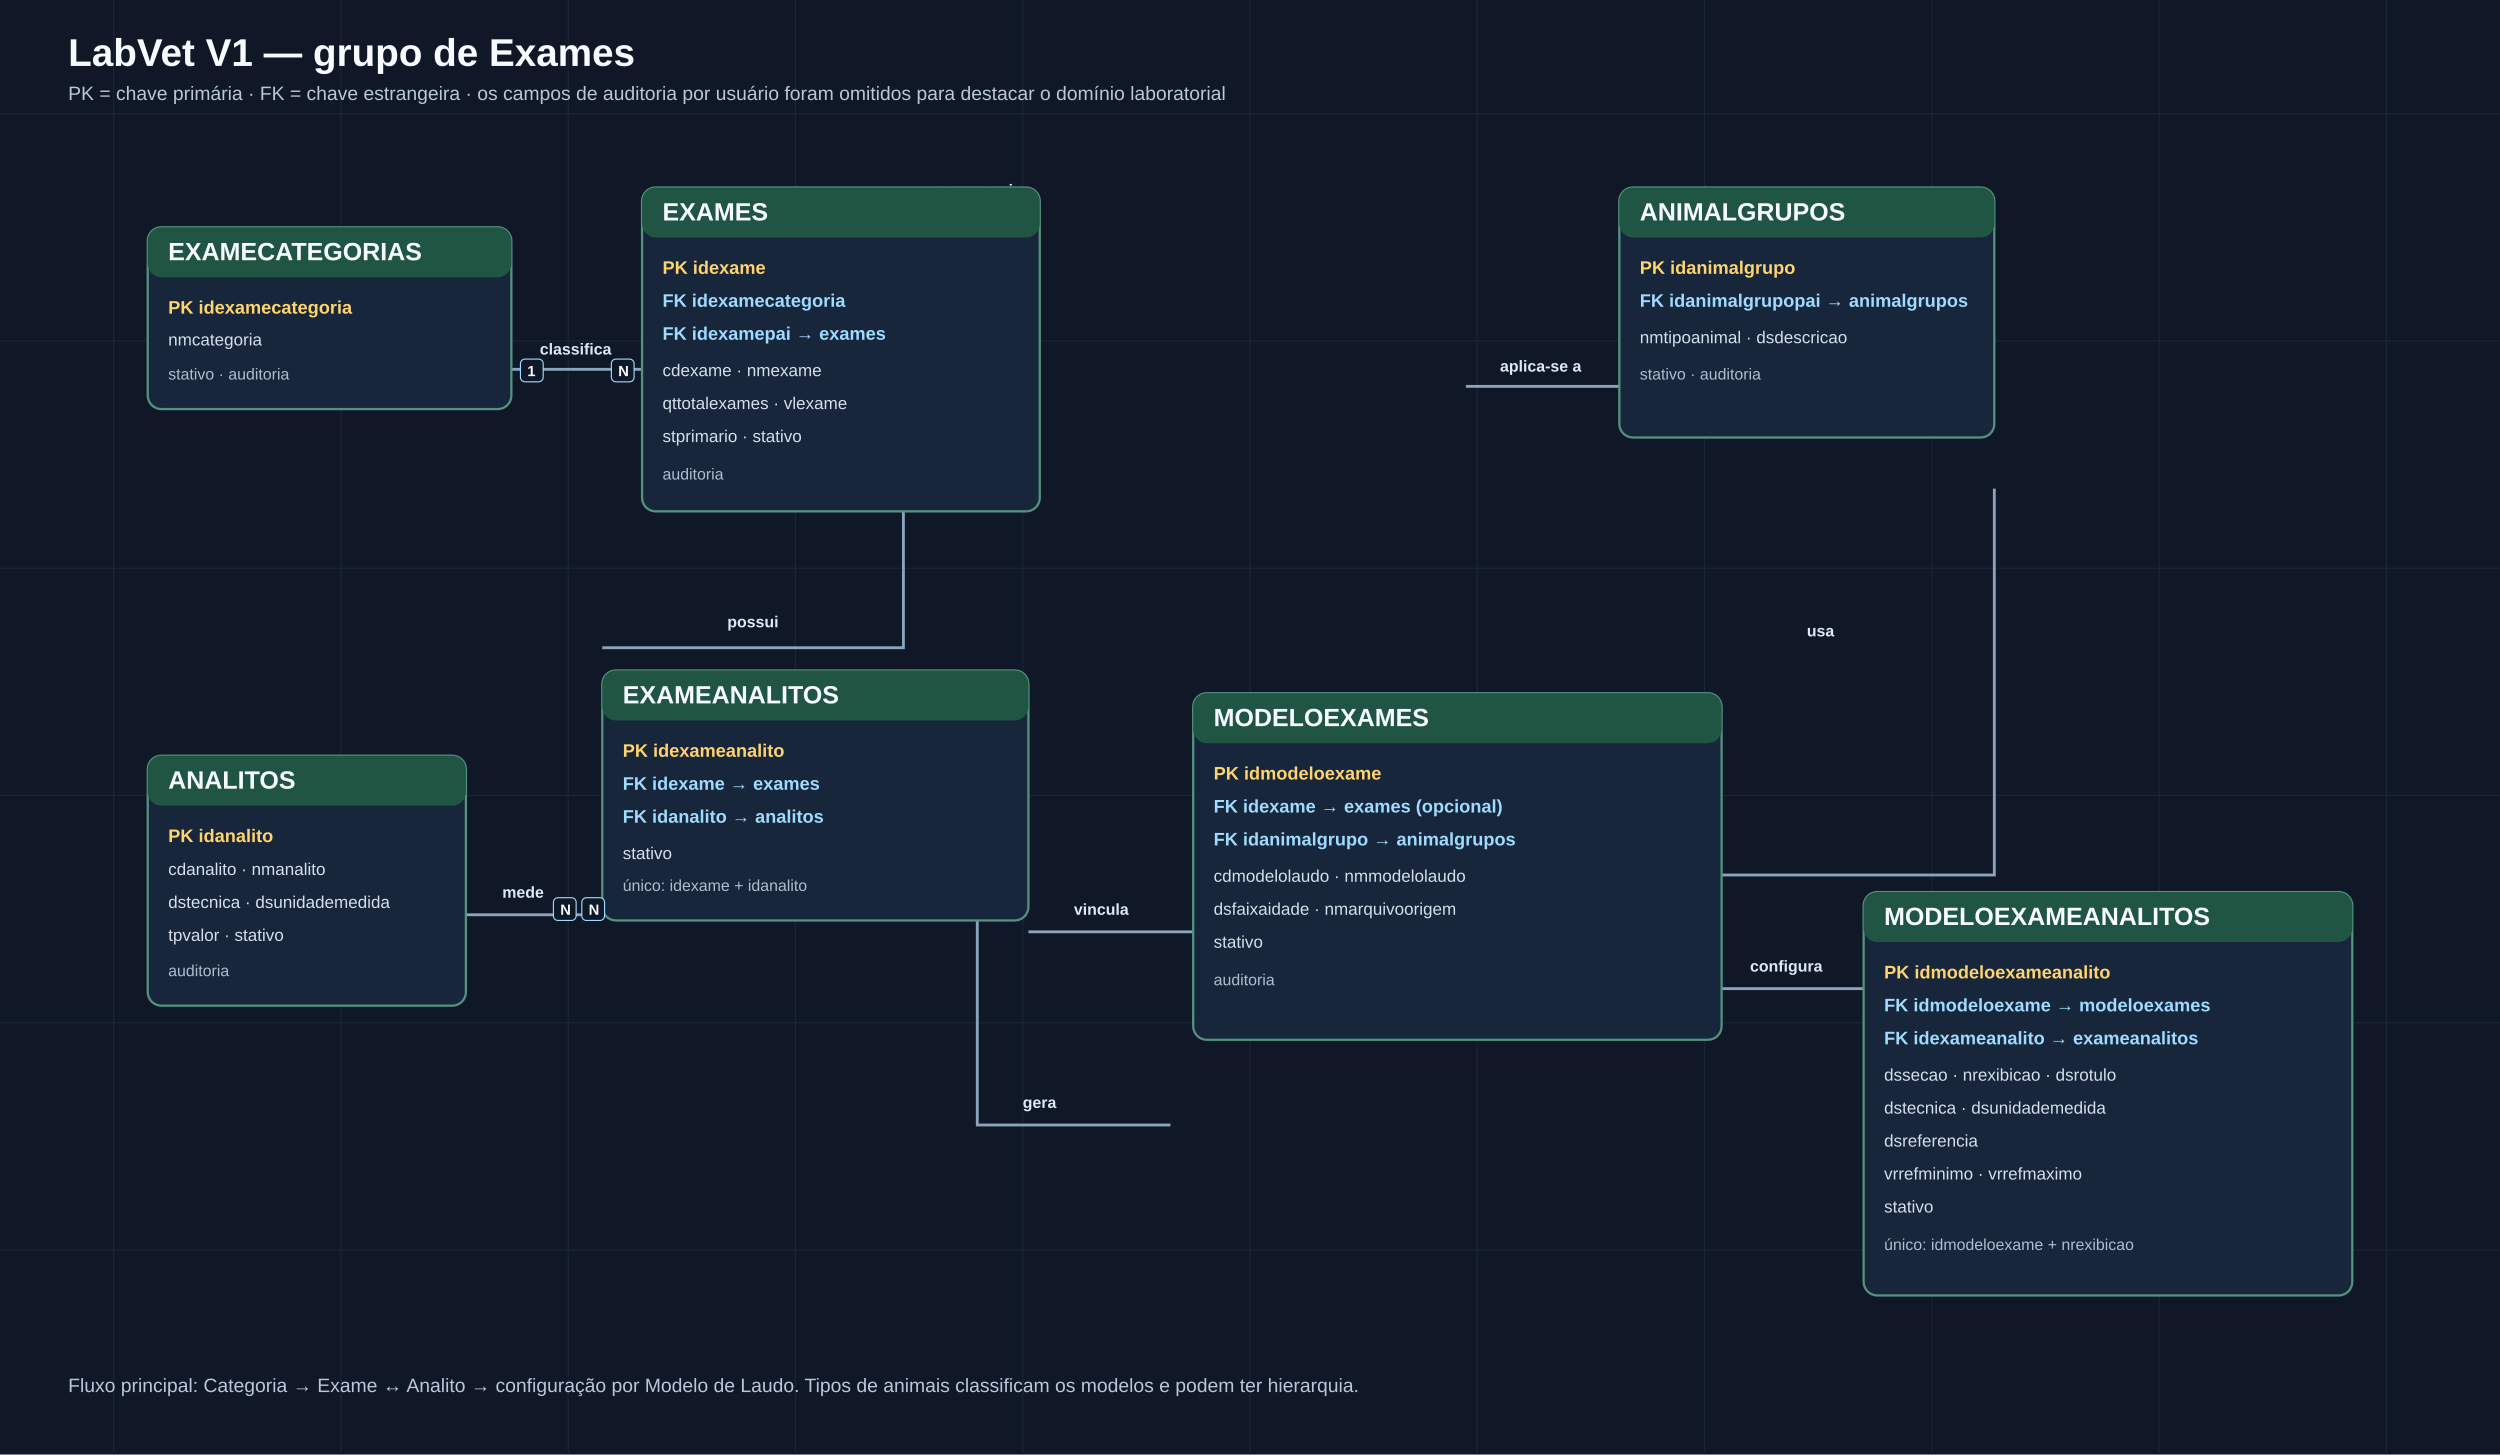
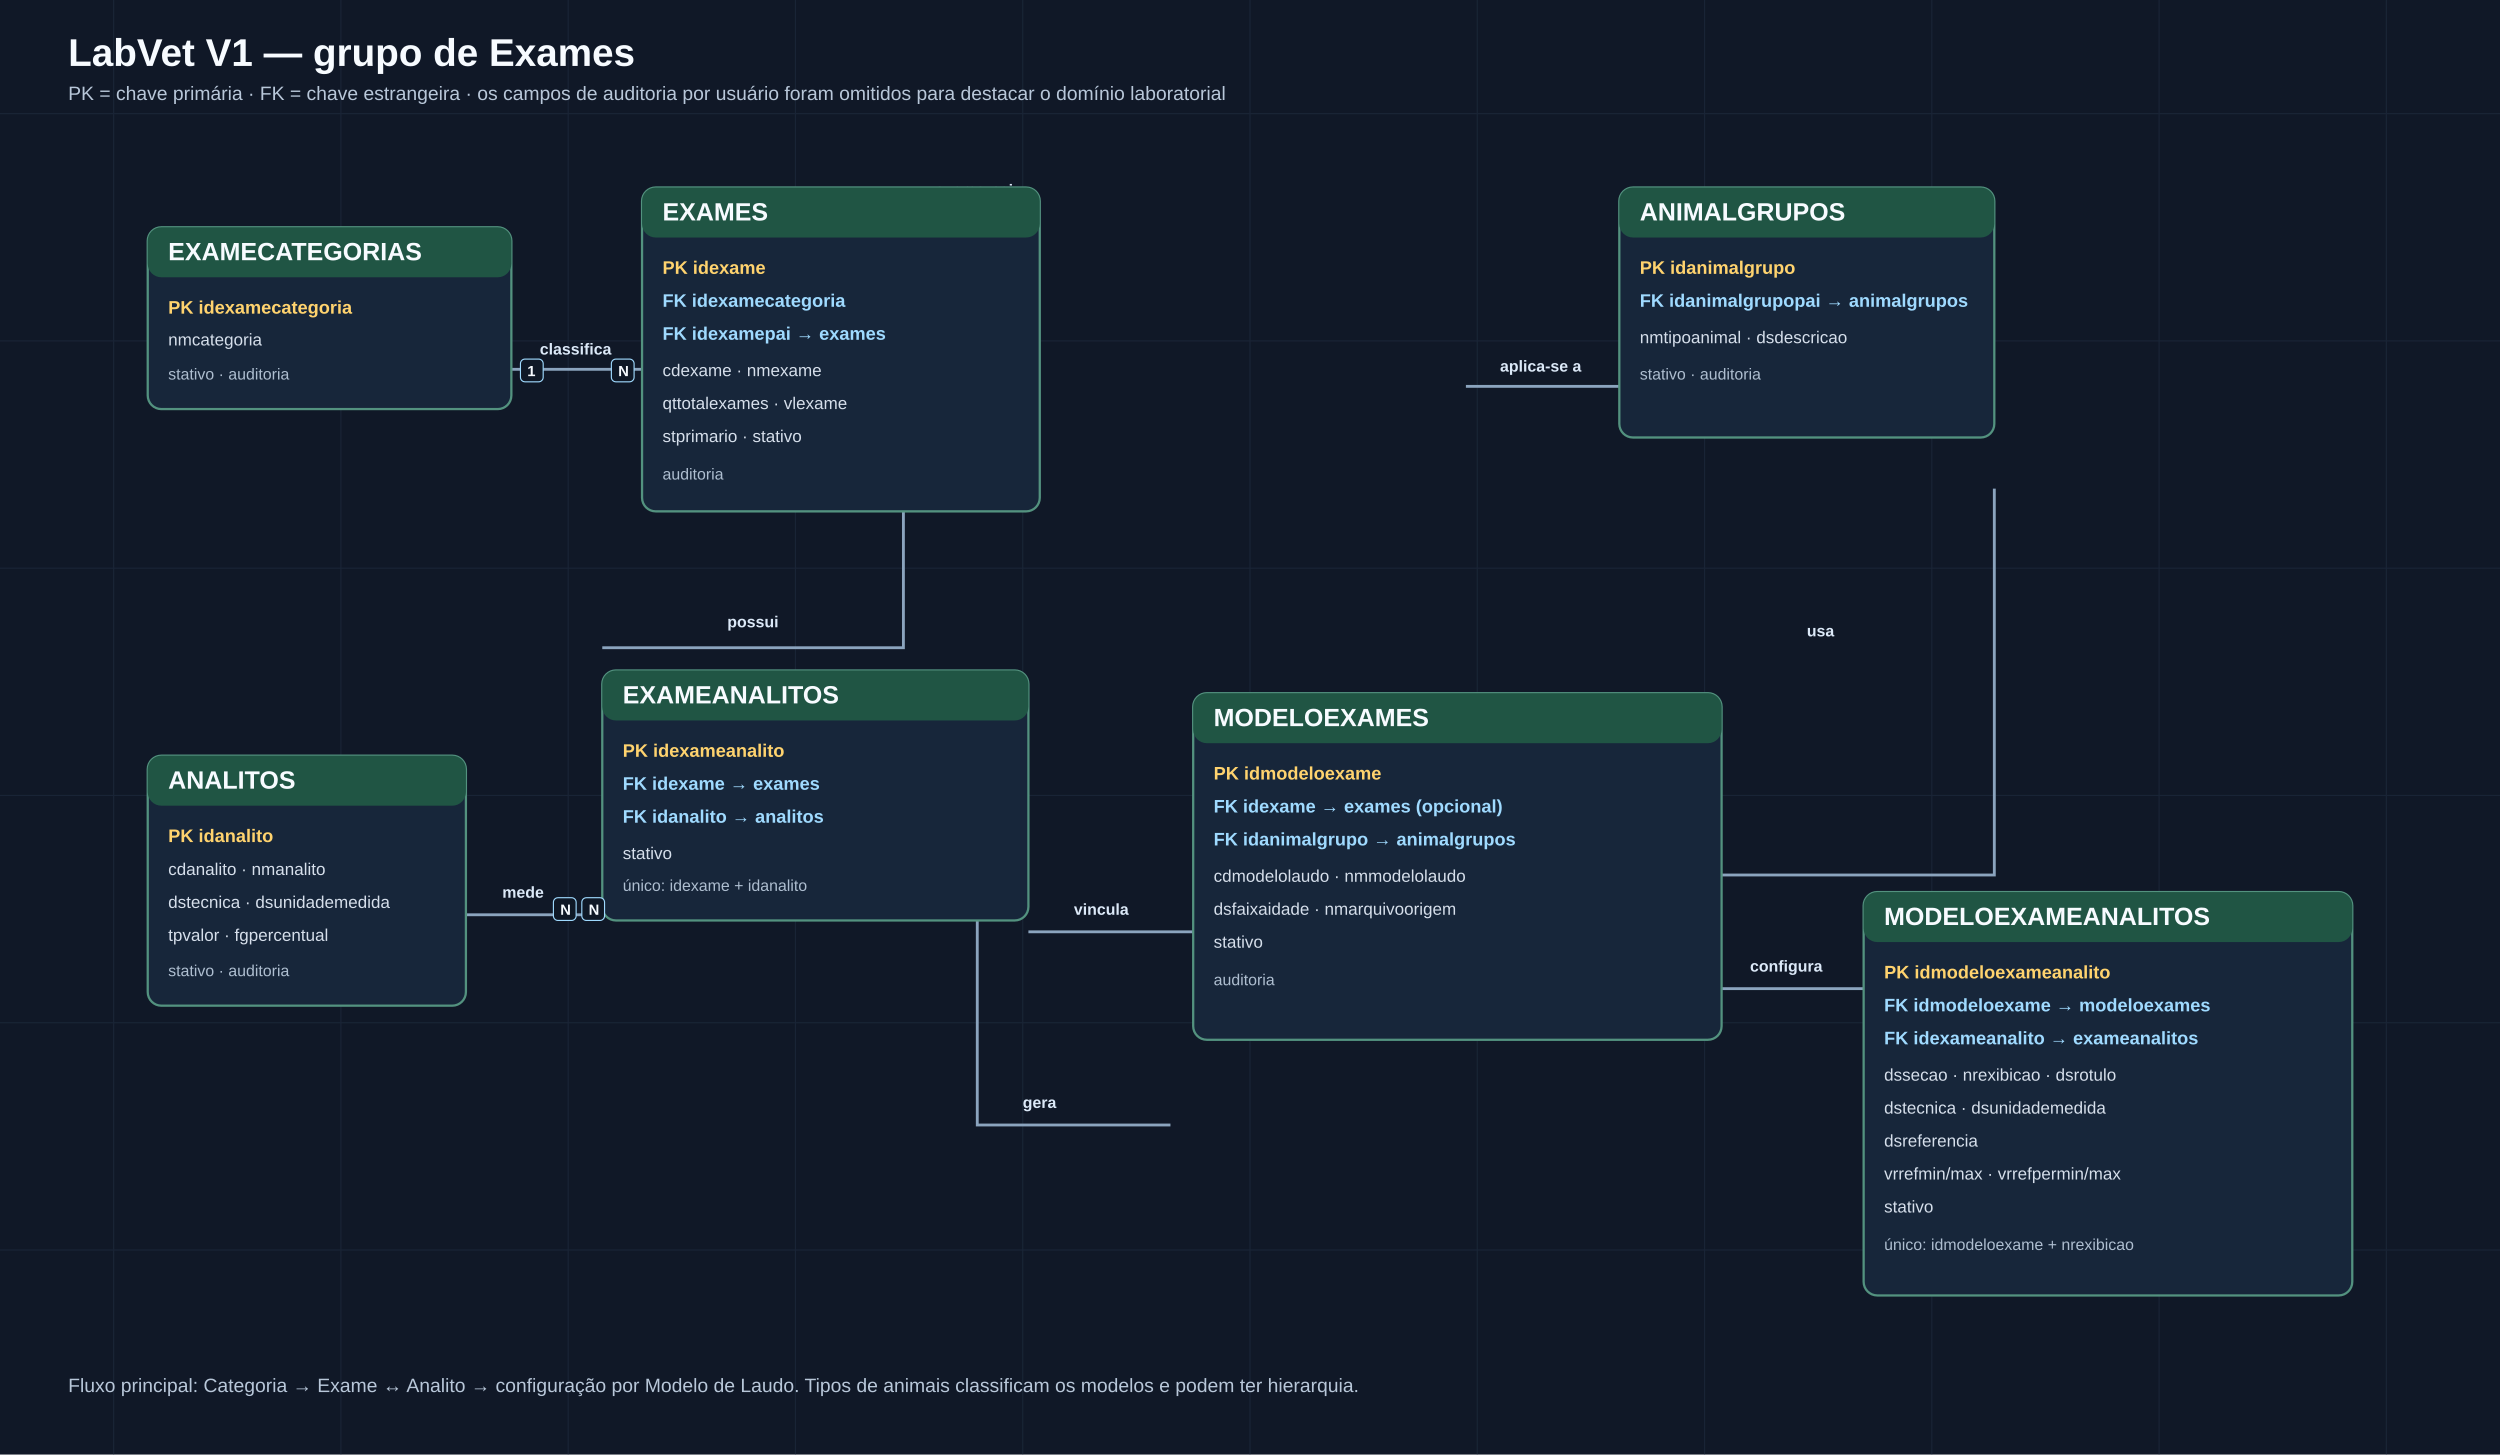
<svg xmlns="http://www.w3.org/2000/svg" width="2200" height="1280" viewBox="0 0 2200 1280" role="img" aria-labelledby="title description">
  <style>
    .bg{fill:#101827}.grid{stroke:#26354a;stroke-width:1}.edge{fill:none;stroke:#8ba4be;stroke-width:2.5}.self{fill:none;stroke:#e3b873;stroke-width:2.5}.box{fill:#17263a;stroke:#53927f;stroke-width:2}.head{fill:#205544}.title{fill:#f7fbff;font:700 22px Arial,sans-serif}.key{fill:#ffd36e;font:600 16px Arial,sans-serif}.fk{fill:#9fdaff;font:600 16px Arial,sans-serif}.field{fill:#d6dfeb;font:15px Arial,sans-serif}.meta{fill:#aebed0;font:14px Arial,sans-serif}.caption{fill:#f7fbff;font:700 34px Arial,sans-serif}.sub{fill:#b8c7d9;font:17px Arial,sans-serif}.label{fill:#dce9f8;font:600 14px Arial,sans-serif}.card{fill:#0f1826;stroke:#9fdaff;stroke-width:1}.cardtext{fill:#f7fbff;font:700 13px Arial,sans-serif}
  </style>
  <rect class="bg" width="2200" height="1280" />
  <g opacity=".42">
    <path class="grid" d="M0 100H2200M0 300H2200M0 500H2200M0 700H2200M0 900H2200M0 1100H2200" />
    <path class="grid" d="M100 0V1280M300 0V1280M500 0V1280M700 0V1280M900 0V1280M1100 0V1280M1300 0V1280M1500 0V1280M1700 0V1280M1900 0V1280M2100 0V1280" />
  </g>
  <text class="caption" x="60" y="58">LabVet V1 — grupo de Exames</text>
  <text class="sub" x="60" y="88">PK = chave primária · FK = chave estrangeira · os campos de auditoria por usuário foram omitidos para destacar o domínio laboratorial</text>
  <path class="edge" d="M450 325H565" />
  <path class="self" d="M805 255H875V185H805" />
  <path class="edge" d="M795 420V570H530" />
  <path class="edge" d="M410 805H530" />
  <path class="edge" d="M905 820H1050" />
  <path class="self" d="M1525 320H1600V190H1525" />
  <path class="edge" d="M1290 340H1425" />
  <path class="edge" d="M1755 430V770H1515" />
  <path class="edge" d="M860 700V990H1030" />
  <path class="edge" d="M1515 870H1640" />
  <text class="label" x="475" y="312">classifica</text>
  <text class="label" x="823" y="172">exame-pai</text>
  <text class="label" x="640" y="552">possui</text>
  <text class="label" x="442" y="790">mede</text>
  <text class="label" x="945" y="805">vincula</text>
  <text class="label" x="1545" y="175">tipo-pai</text>
  <text class="label" x="1320" y="327">aplica-se a</text>
  <text class="label" x="1590" y="560">usa</text>
  <text class="label" x="900" y="975">gera</text>
  <text class="label" x="1540" y="855">configura</text>
  <g transform="translate(130 200)">
    <rect class="box" width="320" height="160" rx="12" />
    <rect class="head" width="320" height="44" rx="12" />
    <text class="title" x="18" y="29">EXAMECATEGORIAS</text>
    <text class="key" x="18" y="76">PK  idexamecategoria</text>
    <text class="field" x="18" y="104">nmcategoria</text>
    <text class="meta" x="18" y="134">stativo · auditoria</text>
  </g>
  <g transform="translate(565 165)">
    <rect class="box" width="350" height="285" rx="12" />
    <rect class="head" width="350" height="44" rx="12" />
    <text class="title" x="18" y="29">EXAMES</text>
    <text class="key" x="18" y="76">PK  idexame</text>
    <text class="fk" x="18" y="105">FK  idexamecategoria</text>
    <text class="fk" x="18" y="134">FK  idexamepai → exames</text>
    <text class="field" x="18" y="166">cdexame · nmexame</text>
    <text class="field" x="18" y="195">qttotalexames · vlexame</text>
    <text class="field" x="18" y="224">stprimario · stativo</text>
    <text class="meta" x="18" y="257">auditoria</text>
  </g>
  <g transform="translate(1425 165)">
    <rect class="box" width="330" height="220" rx="12" />
    <rect class="head" width="330" height="44" rx="12" />
    <text class="title" x="18" y="29">ANIMALGRUPOS</text>
    <text class="key" x="18" y="76">PK  idanimalgrupo</text>
    <text class="fk" x="18" y="105">FK  idanimalgrupopai → animalgrupos</text>
    <text class="field" x="18" y="137">nmtipoanimal · dsdescricao</text>
    <text class="meta" x="18" y="169">stativo · auditoria</text>
  </g>
  <g transform="translate(130 665)">
    <rect class="box" width="280" height="220" rx="12" />
    <rect class="head" width="280" height="44" rx="12" />
    <text class="title" x="18" y="29">ANALITOS</text>
    <text class="key" x="18" y="76">PK  idanalito</text>
    <text class="field" x="18" y="105">cdanalito · nmanalito</text>
    <text class="field" x="18" y="134">dstecnica · dsunidademedida</text>
-     <text class="field" x="18" y="163">tpvalor · stativo</text>
-     <text class="meta" x="18" y="194">auditoria</text>
+     <text class="field" x="18" y="163">tpvalor · fgpercentual</text>
+     <text class="meta" x="18" y="194">stativo · auditoria</text>
  </g>
  <g transform="translate(530 590)">
    <rect class="box" width="375" height="220" rx="12" />
    <rect class="head" width="375" height="44" rx="12" />
    <text class="title" x="18" y="29">EXAMEANALITOS</text>
    <text class="key" x="18" y="76">PK  idexameanalito</text>
    <text class="fk" x="18" y="105">FK  idexame → exames</text>
    <text class="fk" x="18" y="134">FK  idanalito → analitos</text>
    <text class="field" x="18" y="166">stativo</text>
    <text class="meta" x="18" y="194">único: idexame + idanalito</text>
  </g>
  <g transform="translate(1050 610)">
    <rect class="box" width="465" height="305" rx="12" />
    <rect class="head" width="465" height="44" rx="12" />
    <text class="title" x="18" y="29">MODELOEXAMES</text>
    <text class="key" x="18" y="76">PK  idmodeloexame</text>
    <text class="fk" x="18" y="105">FK  idexame → exames (opcional)</text>
    <text class="fk" x="18" y="134">FK  idanimalgrupo → animalgrupos</text>
    <text class="field" x="18" y="166">cdmodelolaudo · nmmodelolaudo</text>
    <text class="field" x="18" y="195">dsfaixaidade · nmarquivoorigem</text>
    <text class="field" x="18" y="224">stativo</text>
    <text class="meta" x="18" y="257">auditoria</text>
  </g>
  <g transform="translate(1640 785)">
    <rect class="box" width="430" height="355" rx="12" />
    <rect class="head" width="430" height="44" rx="12" />
    <text class="title" x="18" y="29">MODELOEXAMEANALITOS</text>
    <text class="key" x="18" y="76">PK  idmodeloexameanalito</text>
    <text class="fk" x="18" y="105">FK  idmodeloexame → modeloexames</text>
    <text class="fk" x="18" y="134">FK  idexameanalito → exameanalitos</text>
    <text class="field" x="18" y="166">dssecao · nrexibicao · dsrotulo</text>
    <text class="field" x="18" y="195">dstecnica · dsunidademedida</text>
    <text class="field" x="18" y="224">dsreferencia</text>
-     <text class="field" x="18" y="253">vrrefminimo · vrrefmaximo</text>
+     <text class="field" x="18" y="253">vrrefmin/max · vrrefpermin/max</text>
    <text class="field" x="18" y="282">stativo</text>
    <text class="meta" x="18" y="315">único: idmodeloexame + nrexibicao</text>
  </g>
  <g>
    <rect class="card" x="458" y="316" width="20" height="20" rx="4" />
    <text class="cardtext" x="464" y="331">1</text>
    <rect class="card" x="538" y="316" width="20" height="20" rx="4" />
    <text class="cardtext" x="544" y="331">N</text>
    <rect class="card" x="487" y="790" width="20" height="20" rx="4" />
    <text class="cardtext" x="493" y="805">N</text>
    <rect class="card" x="512" y="790" width="20" height="20" rx="4" />
    <text class="cardtext" x="518" y="805">N</text>
  </g>
  <text class="sub" x="60" y="1225">Fluxo principal: Categoria → Exame ↔ Analito → configuração por Modelo de Laudo. Tipos de animais classificam os modelos e podem ter hierarquia.</text>
</svg>
